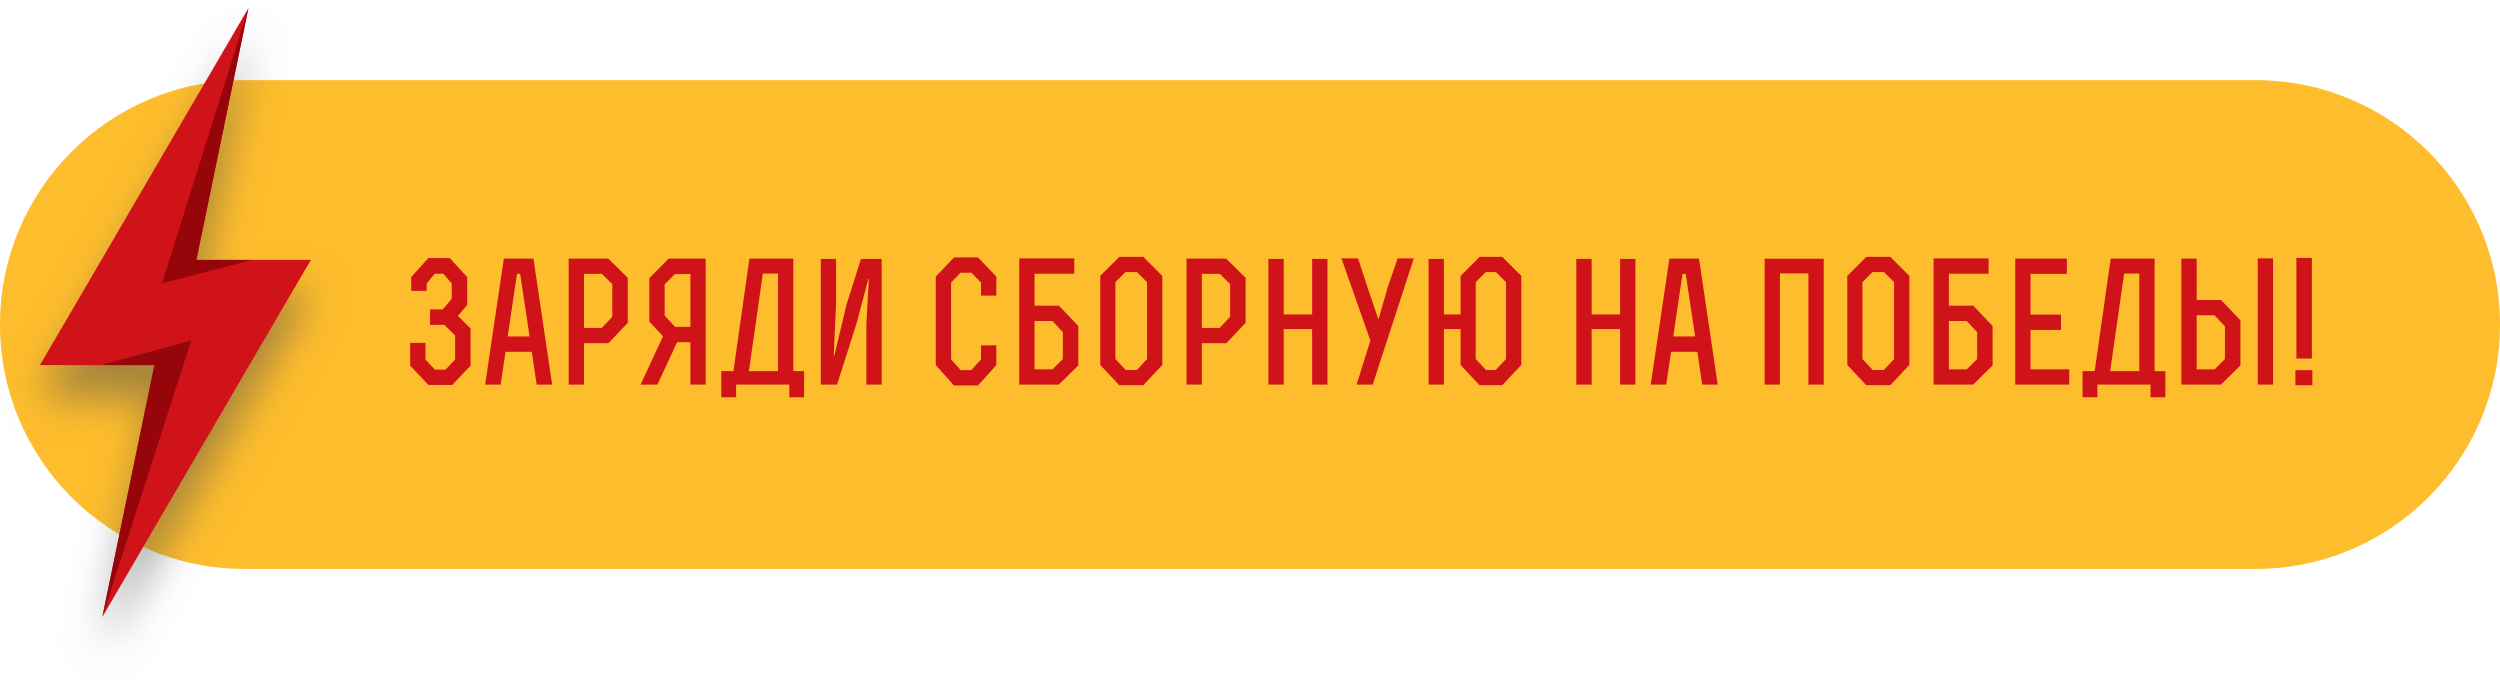
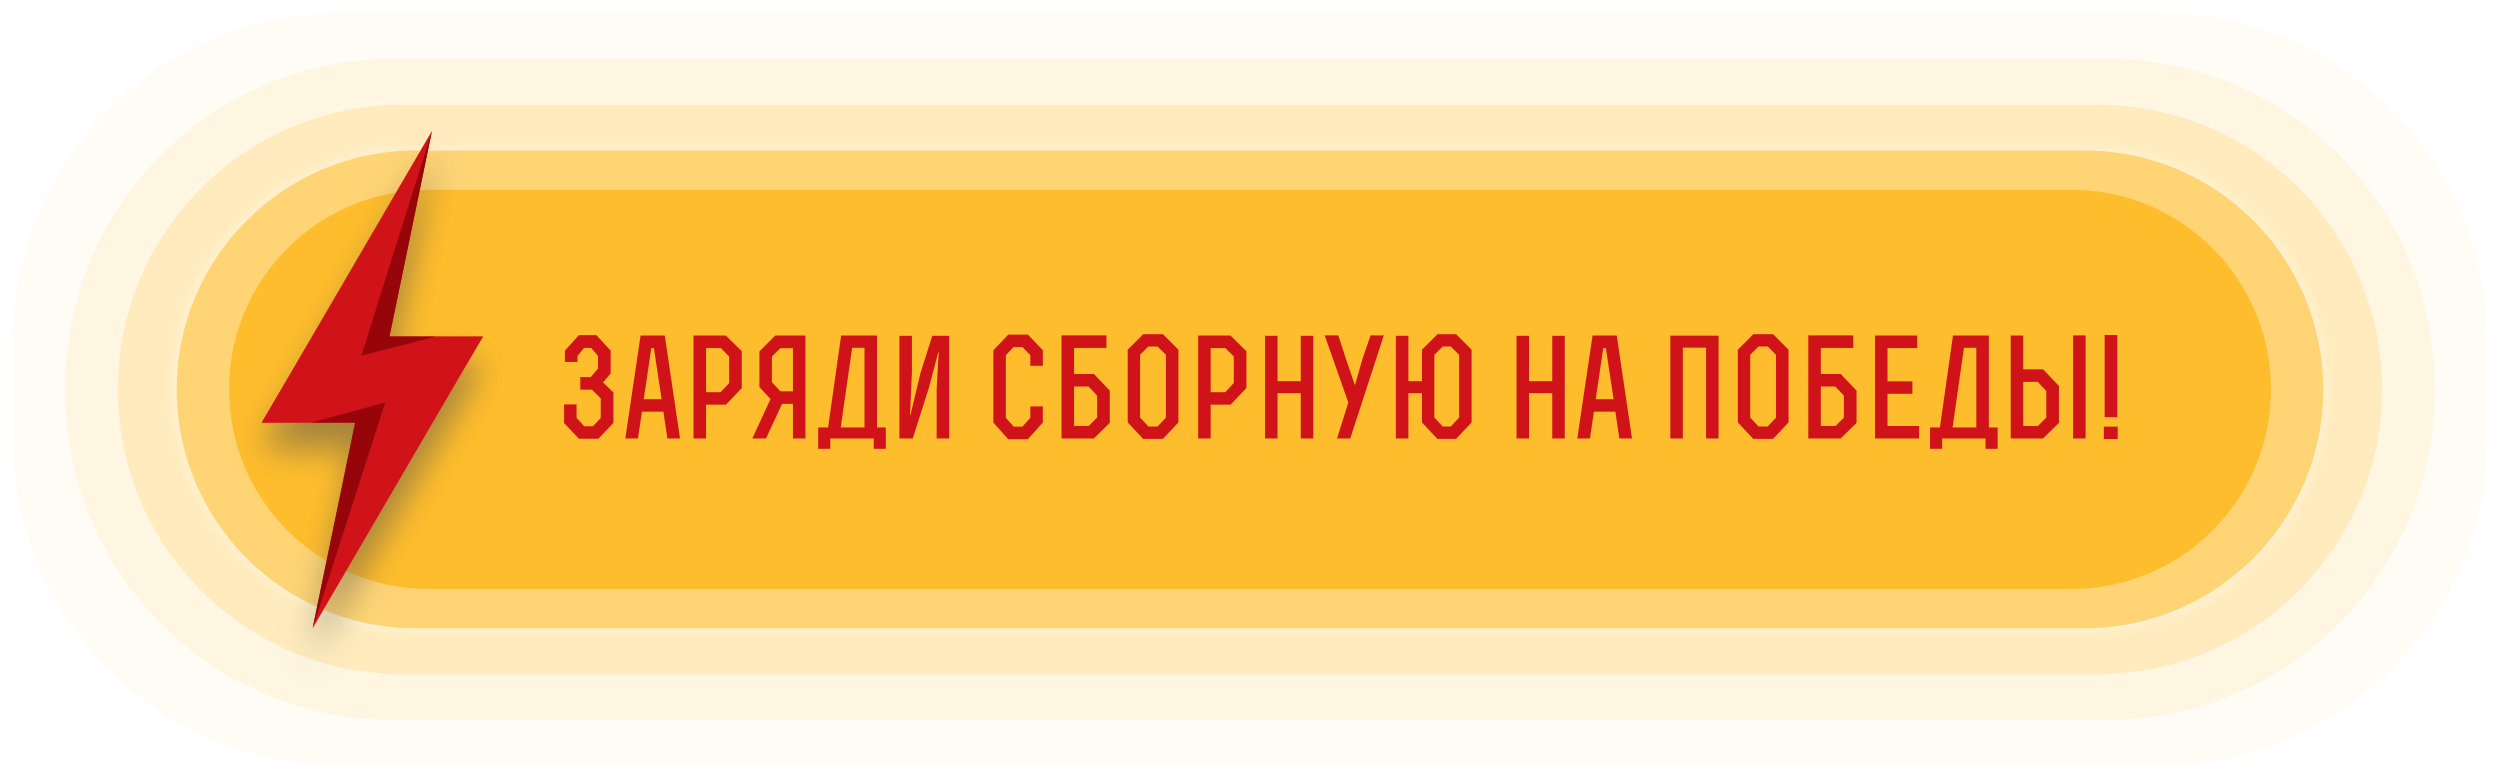
- <svg xmlns="http://www.w3.org/2000/svg" width="312" height="86" viewBox="0 0 312 86" fill="none">
-   <rect x="-0" y="10" width="312" height="61" rx="30.5" fill="#FEBD2C" />
-   <path d="M53.667 38.613V40.545H55.453L56.797 41.868V44.871L55.599 46.131H54.276L53.1 44.871V42.792H51.19V45.627L53.458 48.042H56.44L58.728 45.627V40.986L57.154 39.432L58.309 38.046V34.581L56.124 32.208H53.458L51.316 34.581V36.303H53.248V35.379L54.255 34.161H55.327L56.377 35.379V37.29L55.264 38.613H53.667ZM62.879 32.271L60.548 48H62.48L63.089 43.905H66.365L66.974 48H68.906L66.575 32.271H62.879ZM64.916 34.182L66.092 41.994H63.362L64.517 34.182H64.916ZM78.343 34.665L75.907 32.271H70.972V48H72.883V42.834H75.928L78.343 40.293V34.665ZM75.109 40.923H72.883V34.182H75.13L76.411 35.463V39.537L75.109 40.923ZM86.162 42.708V48H88.073V32.271H83.453L81.038 34.707V40.146L82.739 41.973L79.946 48H82.046L84.503 42.708H86.162ZM86.162 34.203V40.797H84.251L82.949 39.39V35.484L84.23 34.203H86.162ZM90.019 49.575H91.867V48H98.503V49.575H100.351V46.32H99.007V32.271H93.526L91.531 46.32H90.019V49.575ZM97.096 34.14V46.32H93.463L95.206 34.14H97.096ZM102.431 48H104.468L106.925 40.272L108.374 34.791H108.437L108.122 40.44V48H110.033V32.313H107.45L105.665 37.941L104.111 44.43H104.048L104.342 37.836V32.313H102.431V48ZM122.433 35.274V36.891H124.344V34.518L122.055 32.124H119.073L116.784 34.518V45.564L119.052 48.105H122.055L124.344 45.564V43.086L122.433 43.107V44.85L121.215 46.194H119.892L118.695 44.85V35.274L119.871 34.035H121.236L122.433 35.274ZM127.204 32.25V48H132.139L134.575 45.606V40.692L132.16 38.151H129.115V34.161H134.071V32.25H127.204ZM129.115 40.062H131.341L132.643 41.448V44.808L131.362 46.089H129.115V40.062ZM145.062 45.543V34.434L142.689 32.061H139.686L137.313 34.434V45.543L139.665 48.063H142.689L145.062 45.543ZM143.151 44.808L141.87 46.173H140.484L139.203 44.808V35.211L140.463 33.951H141.891L143.151 35.211V44.808ZM155.452 34.665L153.016 32.271H148.081V48H149.992V42.834H153.037L155.452 40.293V34.665ZM152.218 40.923H149.992V34.182H152.239L153.52 35.463V39.537L152.218 40.923ZM158.295 48H160.206V41.07H163.755V48H165.666V32.313H163.755V39.243H160.206V32.313H158.295V48ZM172.052 39.81H172.01L170.666 35.862L169.49 32.25H167.411L171.023 42.498L169.301 48H171.317L176.441 32.25H174.425L173.186 35.841L172.052 39.81ZM189.86 45.543V34.434L187.487 32.061H184.652L182.279 34.434V39.243H180.2V32.313H178.289V48H180.2V41.07H182.279V45.543L184.631 48.063H187.487L189.86 45.543ZM187.949 44.808L186.668 46.173H185.45L184.169 44.808V35.211L185.429 33.951H186.689L187.949 35.211V44.808ZM196.726 48H198.637V41.07H202.186V48H204.097V32.313H202.186V39.243H198.637V32.313H196.726V48ZM208.341 32.271L206.01 48H207.942L208.551 43.905H211.827L212.436 48H214.368L212.037 32.271H208.341ZM210.378 34.182L211.554 41.994H208.824L209.979 34.182H210.378ZM220.227 48H222.138V34.119H225.687V48H227.598V32.292H220.227V48ZM238.29 45.543V34.434L235.917 32.061H232.914L230.541 34.434V45.543L232.893 48.063H235.917L238.29 45.543ZM236.379 44.808L235.098 46.173H233.712L232.431 44.808V35.211L233.691 33.951H235.119L236.379 35.211V44.808ZM241.31 32.25V48H246.245L248.681 45.606V40.692L246.266 38.151H243.221V34.161H248.177V32.25H241.31ZM243.221 40.062H245.447L246.749 41.448V44.808L245.468 46.089H243.221V40.062ZM257.214 39.264H253.413V34.182H257.949V32.271H251.502V48H258.243V46.089H253.413V41.175H257.214V39.264ZM259.906 49.575H261.754V48H268.39V49.575H270.238V46.32H268.894V32.271H263.413L261.418 46.32H259.906V49.575ZM266.983 34.14V46.32H263.35L265.093 34.14H266.983ZM281.768 48H283.679V32.25H281.768V48ZM277.169 48L279.605 45.606V39.978L277.19 37.437H274.145V32.271H272.234V48H277.169ZM274.145 39.348H276.371L277.673 40.734V44.808L276.392 46.089H274.145V39.348ZM288.521 44.745V32.187H286.589V44.745H288.521ZM286.463 48.084H288.584V46.194H286.463V48.084Z" fill="#D01319" />
-   <g filter="url(#filter0_d)">
-     <path d="M24.505 32.437L31.006 1L5 45.563H20.065H31.006L38.777 32.437H24.505Z" fill="#D01319" />
-     <path d="M19.274 45.563L12.772 77L38.779 32.437L23.714 32.437L12.772 32.437L5.002 45.563L19.274 45.563Z" fill="#D01319" />
-     <path d="M20.223 35.354L31.482 32.437H24.505L31.006 1L20.223 35.354Z" fill="#95050A" />
-     <path d="M23.87 42.484L12.611 45.563L19.271 45.563L12.769 77L23.87 42.484Z" fill="#95050A" />
+ <svg xmlns="http://www.w3.org/2000/svg" width="382" height="119" viewBox="0 0 382 119" fill="none">
+   <g opacity="0.05" filter="url(#filter0_d)">
+     <rect x="2" y="2" width="378" height="115" rx="50" fill="#FEBD2C" />
+   </g>
+   <g opacity="0.1" filter="url(#filter1_d)">
+     <rect x="10" y="9" width="362" height="101" rx="50" fill="#FEBD2C" />
+   </g>
+   <g opacity="0.2" filter="url(#filter2_d)">
+     <rect x="18" y="16" width="346" height="87" rx="43.5" fill="#FEBD2C" />
+   </g>
+   <g opacity="0.5" filter="url(#filter3_d)">
+     <rect x="27" y="23" width="328" height="73" rx="36.5" fill="#FEBD2C" />
+   </g>
+   <rect x="35" y="29" width="312" height="61" rx="30.5" fill="#FEBD2C" />
+   <path d="M88.668 57.613V59.545H90.453L91.796 60.868V63.871L90.6 65.131H89.276L88.1 63.871V61.792H86.189V64.627L88.457 67.042H91.439L93.728 64.627V59.986L92.153 58.432L93.308 57.046V53.581L91.124 51.208H88.457L86.316 53.581V55.303H88.248V54.379L89.255 53.161H90.326L91.376 54.379V56.29L90.263 57.613H88.668ZM97.879 51.271L95.548 67H97.48L98.089 62.905H101.365L101.974 67H103.906L101.575 51.271H97.879ZM99.916 53.182L101.092 60.994H98.362L99.517 53.182H99.916ZM113.343 53.665L110.907 51.271H105.972V67H107.883V61.834H110.928L113.343 59.293V53.665ZM110.109 59.923H107.883V53.182H110.13L111.411 54.463V58.537L110.109 59.923ZM121.162 61.708V67H123.073V51.271H118.453L116.038 53.707V59.146L117.739 60.973L114.946 67H117.046L119.503 61.708H121.162ZM121.162 53.203V59.797H119.251L117.949 58.39V54.484L119.23 53.203H121.162ZM125.019 68.575H126.867V67H133.503V68.575H135.351V65.32H134.007V51.271H128.526L126.531 65.32H125.019V68.575ZM132.096 53.14V65.32H128.463L130.206 53.14H132.096ZM137.431 67H139.468L141.925 59.272L143.374 53.791H143.437L143.122 59.44V67H145.033V51.313H142.45L140.665 56.941L139.111 63.43H139.048L139.342 56.836V51.313H137.431V67ZM157.433 54.274V55.891H159.344V53.518L157.055 51.124H154.073L151.784 53.518V64.564L154.052 67.105H157.055L159.344 64.564V62.086L157.433 62.107V63.85L156.215 65.194H154.892L153.695 63.85V54.274L154.871 53.035H156.236L157.433 54.274ZM162.204 51.25V67H167.139L169.575 64.606V59.692L167.16 57.151H164.115V53.161H169.071V51.25H162.204ZM164.115 59.062H166.341L167.643 60.448V63.808L166.362 65.089H164.115V59.062ZM180.062 64.543V53.434L177.689 51.061H174.686L172.313 53.434V64.543L174.665 67.063H177.689L180.062 64.543ZM178.151 63.808L176.87 65.173H175.484L174.203 63.808V54.211L175.463 52.951H176.891L178.151 54.211V63.808ZM190.452 53.665L188.016 51.271H183.081V67H184.992V61.834H188.037L190.452 59.293V53.665ZM187.218 59.923H184.992V53.182H187.239L188.52 54.463V58.537L187.218 59.923ZM193.295 67H195.206V60.07H198.755V67H200.666V51.313H198.755V58.243H195.206V51.313H193.295V67ZM207.052 58.81H207.01L205.666 54.862L204.49 51.25H202.411L206.023 61.498L204.301 67H206.317L211.441 51.25H209.425L208.186 54.841L207.052 58.81ZM224.86 64.543V53.434L222.487 51.061H219.652L217.279 53.434V58.243H215.2V51.313H213.289V67H215.2V60.07H217.279V64.543L219.631 67.063H222.487L224.86 64.543ZM222.949 63.808L221.668 65.173H220.45L219.169 63.808V54.211L220.429 52.951H221.689L222.949 54.211V63.808ZM231.726 67H233.637V60.07H237.186V67H239.097V51.313H237.186V58.243H233.637V51.313H231.726V67ZM243.341 51.271L241.01 67H242.942L243.551 62.905H246.827L247.436 67H249.368L247.037 51.271H243.341ZM245.378 53.182L246.554 60.994H243.824L244.979 53.182H245.378ZM255.227 67H257.138V53.119H260.687V67H262.598V51.292H255.227V67ZM273.29 64.543V53.434L270.917 51.061H267.914L265.541 53.434V64.543L267.893 67.063H270.917L273.29 64.543ZM271.379 63.808L270.098 65.173H268.712L267.431 63.808V54.211L268.691 52.951H270.119L271.379 54.211V63.808ZM276.31 51.25V67H281.245L283.681 64.606V59.692L281.266 57.151H278.221V53.161H283.177V51.25H276.31ZM278.221 59.062H280.447L281.749 60.448V63.808L280.468 65.089H278.221V59.062ZM292.214 58.264H288.413V53.182H292.949V51.271H286.502V67H293.243V65.089H288.413V60.175H292.214V58.264ZM294.906 68.575H296.754V67H303.39V68.575H305.238V65.32H303.894V51.271H298.413L296.418 65.32H294.906V68.575ZM301.983 53.14V65.32H298.35L300.093 53.14H301.983ZM316.768 67H318.679V51.25H316.768V67ZM312.169 67L314.605 64.606V58.978L312.19 56.437H309.145V51.271H307.234V67H312.169ZM309.145 58.348H311.371L312.673 59.734V63.808L311.392 65.089H309.145V58.348ZM323.521 63.745V51.187H321.589V63.745H323.521ZM321.463 67.084H323.584V65.194H321.463V67.084Z" fill="#D01319" />
+   <g filter="url(#filter4_d)">
+     <path d="M59.505 51.437L66.007 20L40 64.563H55.065H66.007L73.777 51.437H59.505Z" fill="#D01319" />
+     <path d="M54.274 64.563L47.772 96L73.779 51.437L58.714 51.437L47.772 51.437L40.002 64.563L54.274 64.563Z" fill="#D01319" />
+     <path d="M55.223 54.354L66.482 51.437H59.505L66.006 20L55.223 54.354Z" fill="#95050A" />
+     <path d="M58.87 61.484L47.611 64.563L54.271 64.563L47.769 96L58.87 61.484Z" fill="#95050A" />
  </g>
  <defs>
-     <filter id="filter0_d" x="0" y="0" width="43.779" height="86" filterUnits="userSpaceOnUse" color-interpolation-filters="sRGB">
+     <filter id="filter0_d" x="0" y="0" width="382" height="119" filterUnits="userSpaceOnUse" color-interpolation-filters="sRGB">
+       <feFlood flood-opacity="0" result="BackgroundImageFix" />
+       <feColorMatrix in="SourceAlpha" type="matrix" values="0 0 0 0 0 0 0 0 0 0 0 0 0 0 0 0 0 0 127 0" />
+       <feOffset />
+       <feGaussianBlur stdDeviation="1" />
+       <feColorMatrix type="matrix" values="0 0 0 0 1 0 0 0 0 1 0 0 0 0 1 0 0 0 1 0" />
+       <feBlend mode="normal" in2="BackgroundImageFix" result="effect1_dropShadow" />
+       <feBlend mode="normal" in="SourceGraphic" in2="effect1_dropShadow" result="shape" />
+     </filter>
+     <filter id="filter1_d" x="8" y="7" width="366" height="105" filterUnits="userSpaceOnUse" color-interpolation-filters="sRGB">
+       <feFlood flood-opacity="0" result="BackgroundImageFix" />
+       <feColorMatrix in="SourceAlpha" type="matrix" values="0 0 0 0 0 0 0 0 0 0 0 0 0 0 0 0 0 0 127 0" />
+       <feOffset />
+       <feGaussianBlur stdDeviation="1" />
+       <feColorMatrix type="matrix" values="0 0 0 0 1 0 0 0 0 1 0 0 0 0 1 0 0 0 1 0" />
+       <feBlend mode="normal" in2="BackgroundImageFix" result="effect1_dropShadow" />
+       <feBlend mode="normal" in="SourceGraphic" in2="effect1_dropShadow" result="shape" />
+     </filter>
+     <filter id="filter2_d" x="16" y="14" width="350" height="91" filterUnits="userSpaceOnUse" color-interpolation-filters="sRGB">
+       <feFlood flood-opacity="0" result="BackgroundImageFix" />
+       <feColorMatrix in="SourceAlpha" type="matrix" values="0 0 0 0 0 0 0 0 0 0 0 0 0 0 0 0 0 0 127 0" />
+       <feOffset />
+       <feGaussianBlur stdDeviation="1" />
+       <feColorMatrix type="matrix" values="0 0 0 0 1 0 0 0 0 1 0 0 0 0 1 0 0 0 1 0" />
+       <feBlend mode="normal" in2="BackgroundImageFix" result="effect1_dropShadow" />
+       <feBlend mode="normal" in="SourceGraphic" in2="effect1_dropShadow" result="shape" />
+     </filter>
+     <filter id="filter3_d" x="25" y="21" width="332" height="77" filterUnits="userSpaceOnUse" color-interpolation-filters="sRGB">
+       <feFlood flood-opacity="0" result="BackgroundImageFix" />
+       <feColorMatrix in="SourceAlpha" type="matrix" values="0 0 0 0 0 0 0 0 0 0 0 0 0 0 0 0 0 0 127 0" />
+       <feOffset />
+       <feGaussianBlur stdDeviation="1" />
+       <feColorMatrix type="matrix" values="0 0 0 0 1 0 0 0 0 1 0 0 0 0 1 0 0 0 1 0" />
+       <feBlend mode="normal" in2="BackgroundImageFix" result="effect1_dropShadow" />
+       <feBlend mode="normal" in="SourceGraphic" in2="effect1_dropShadow" result="shape" />
+     </filter>
+     <filter id="filter4_d" x="35" y="19" width="43.779" height="86" filterUnits="userSpaceOnUse" color-interpolation-filters="sRGB">
      <feFlood flood-opacity="0" result="BackgroundImageFix" />
      <feColorMatrix in="SourceAlpha" type="matrix" values="0 0 0 0 0 0 0 0 0 0 0 0 0 0 0 0 0 0 127 0" />
      <feOffset dy="4" />
      <feGaussianBlur stdDeviation="2.5" />
      <feColorMatrix type="matrix" values="0 0 0 0 0.3 0 0 0 0 0.3 0 0 0 0 0.3 0 0 0 0.5 0" />
      <feBlend mode="normal" in2="BackgroundImageFix" result="effect1_dropShadow" />
      <feBlend mode="normal" in="SourceGraphic" in2="effect1_dropShadow" result="shape" />
    </filter>
  </defs>
</svg>
